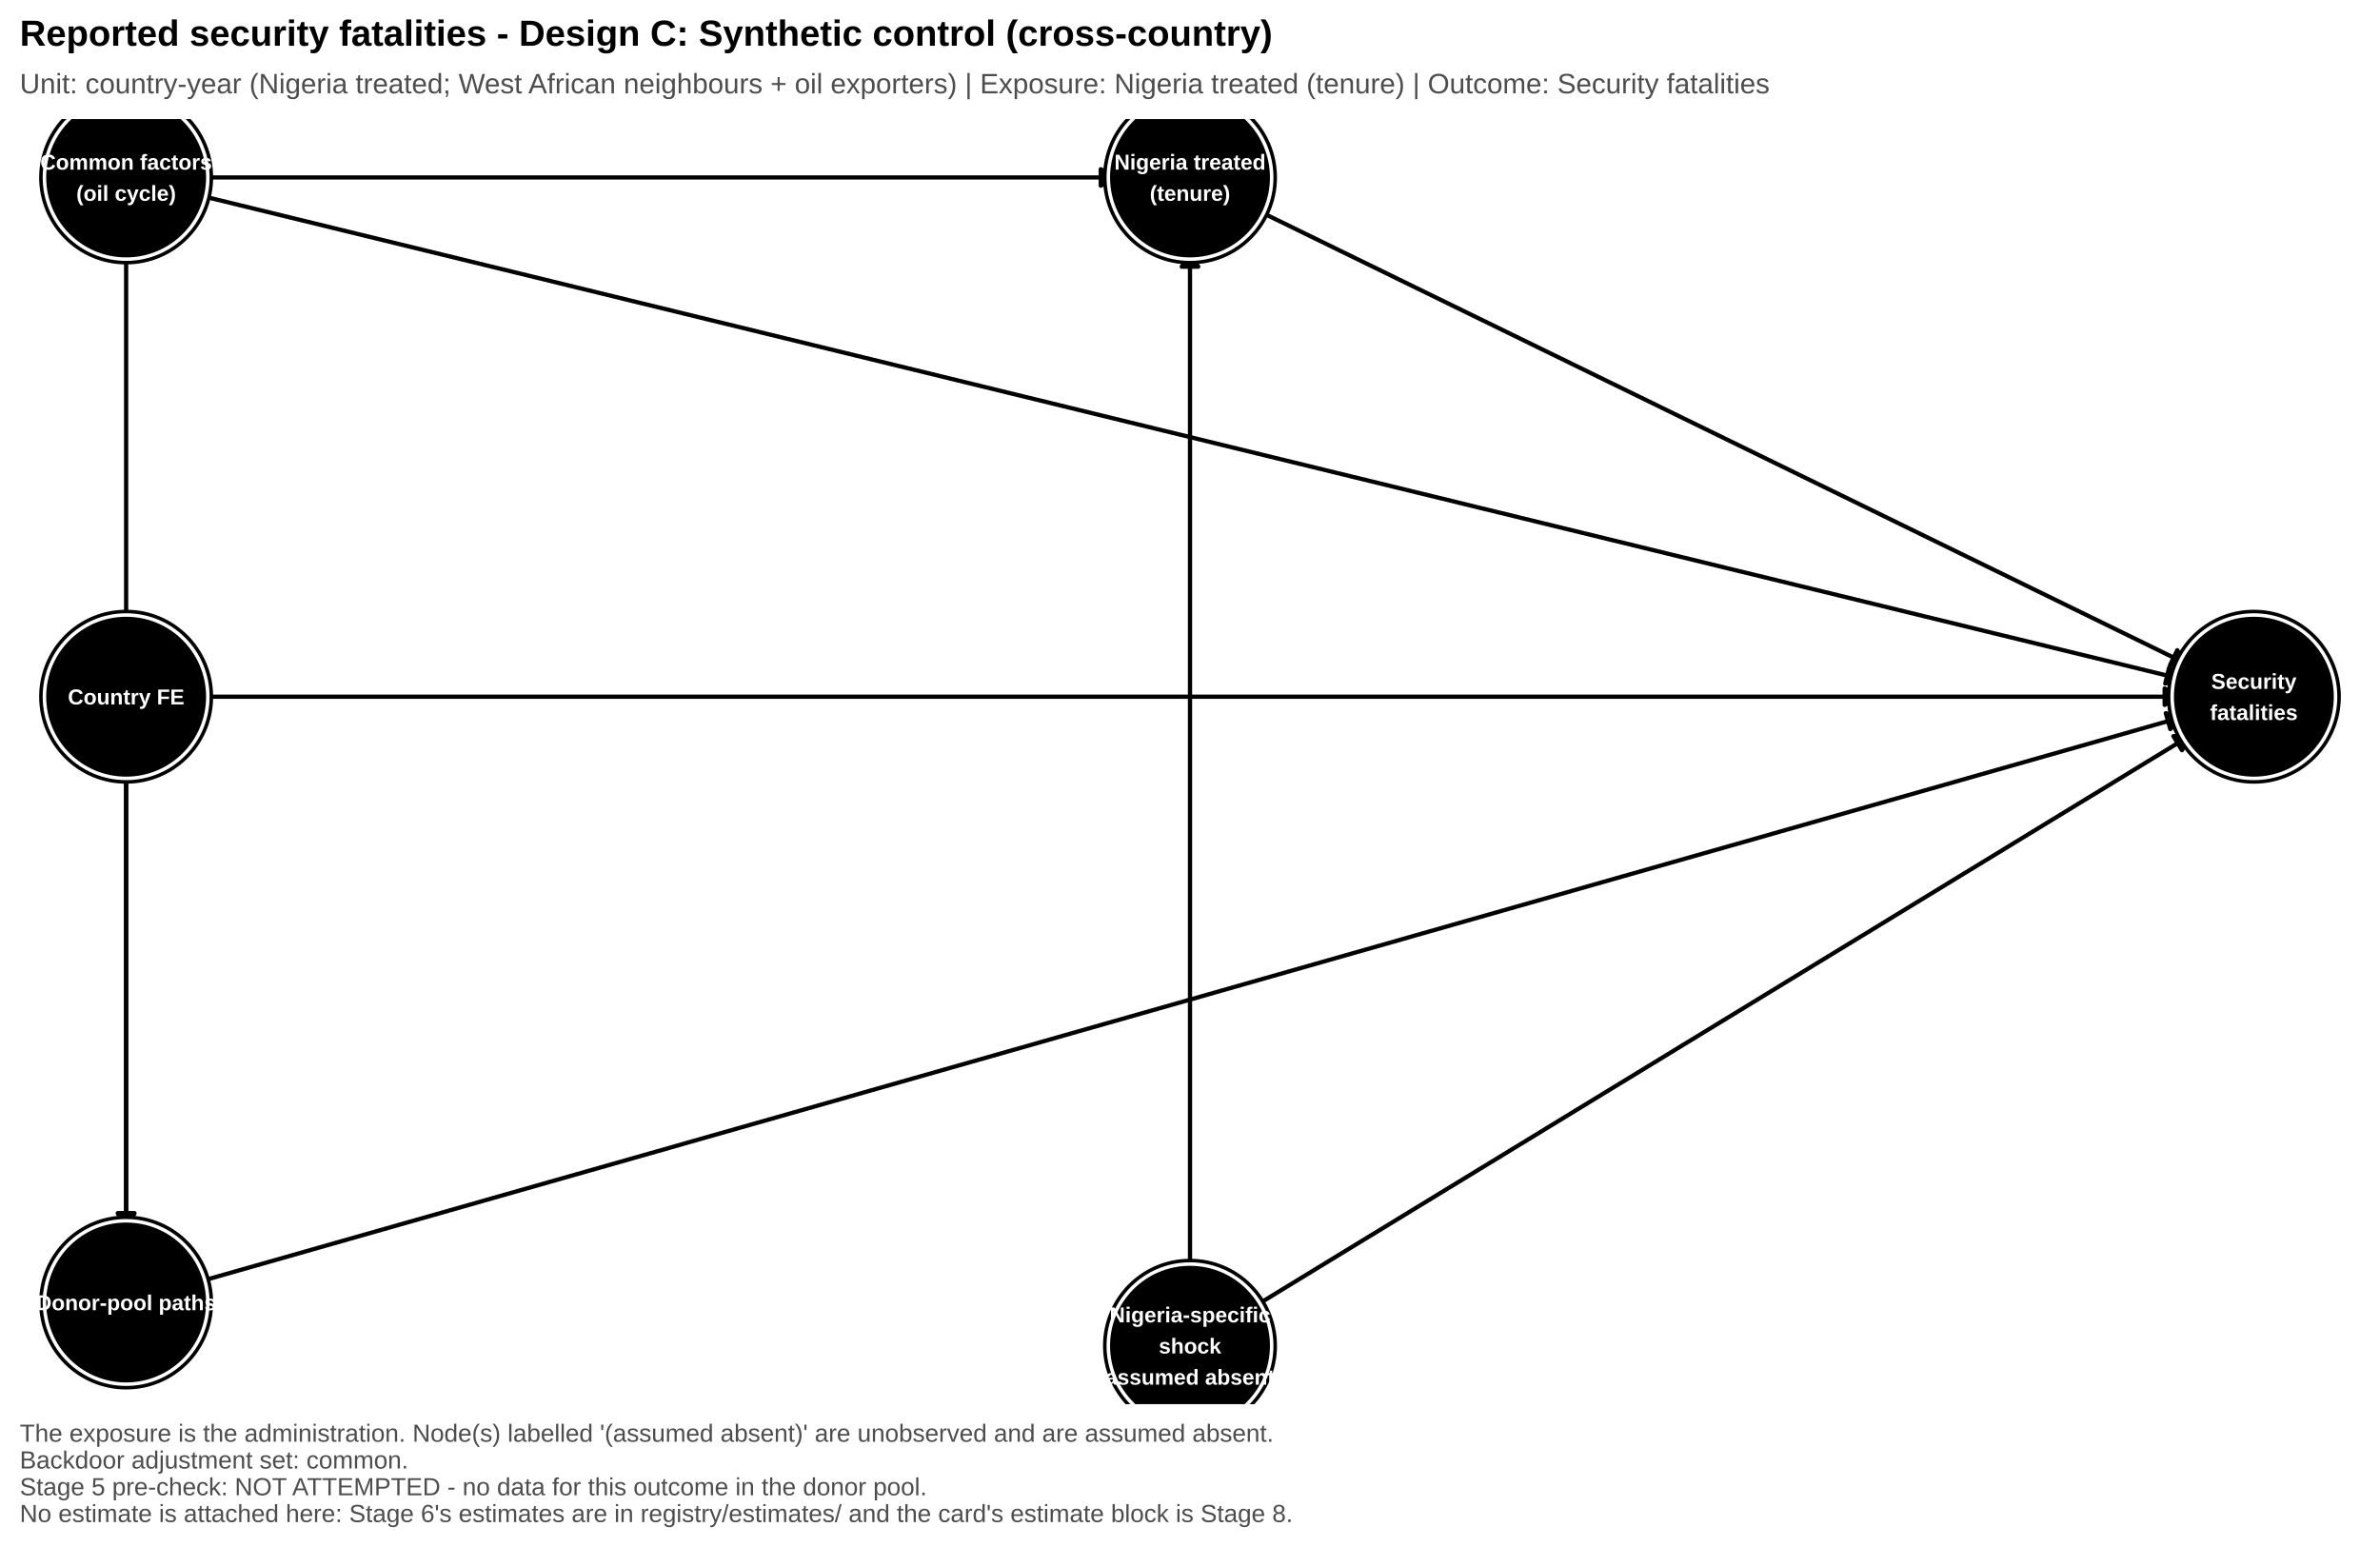
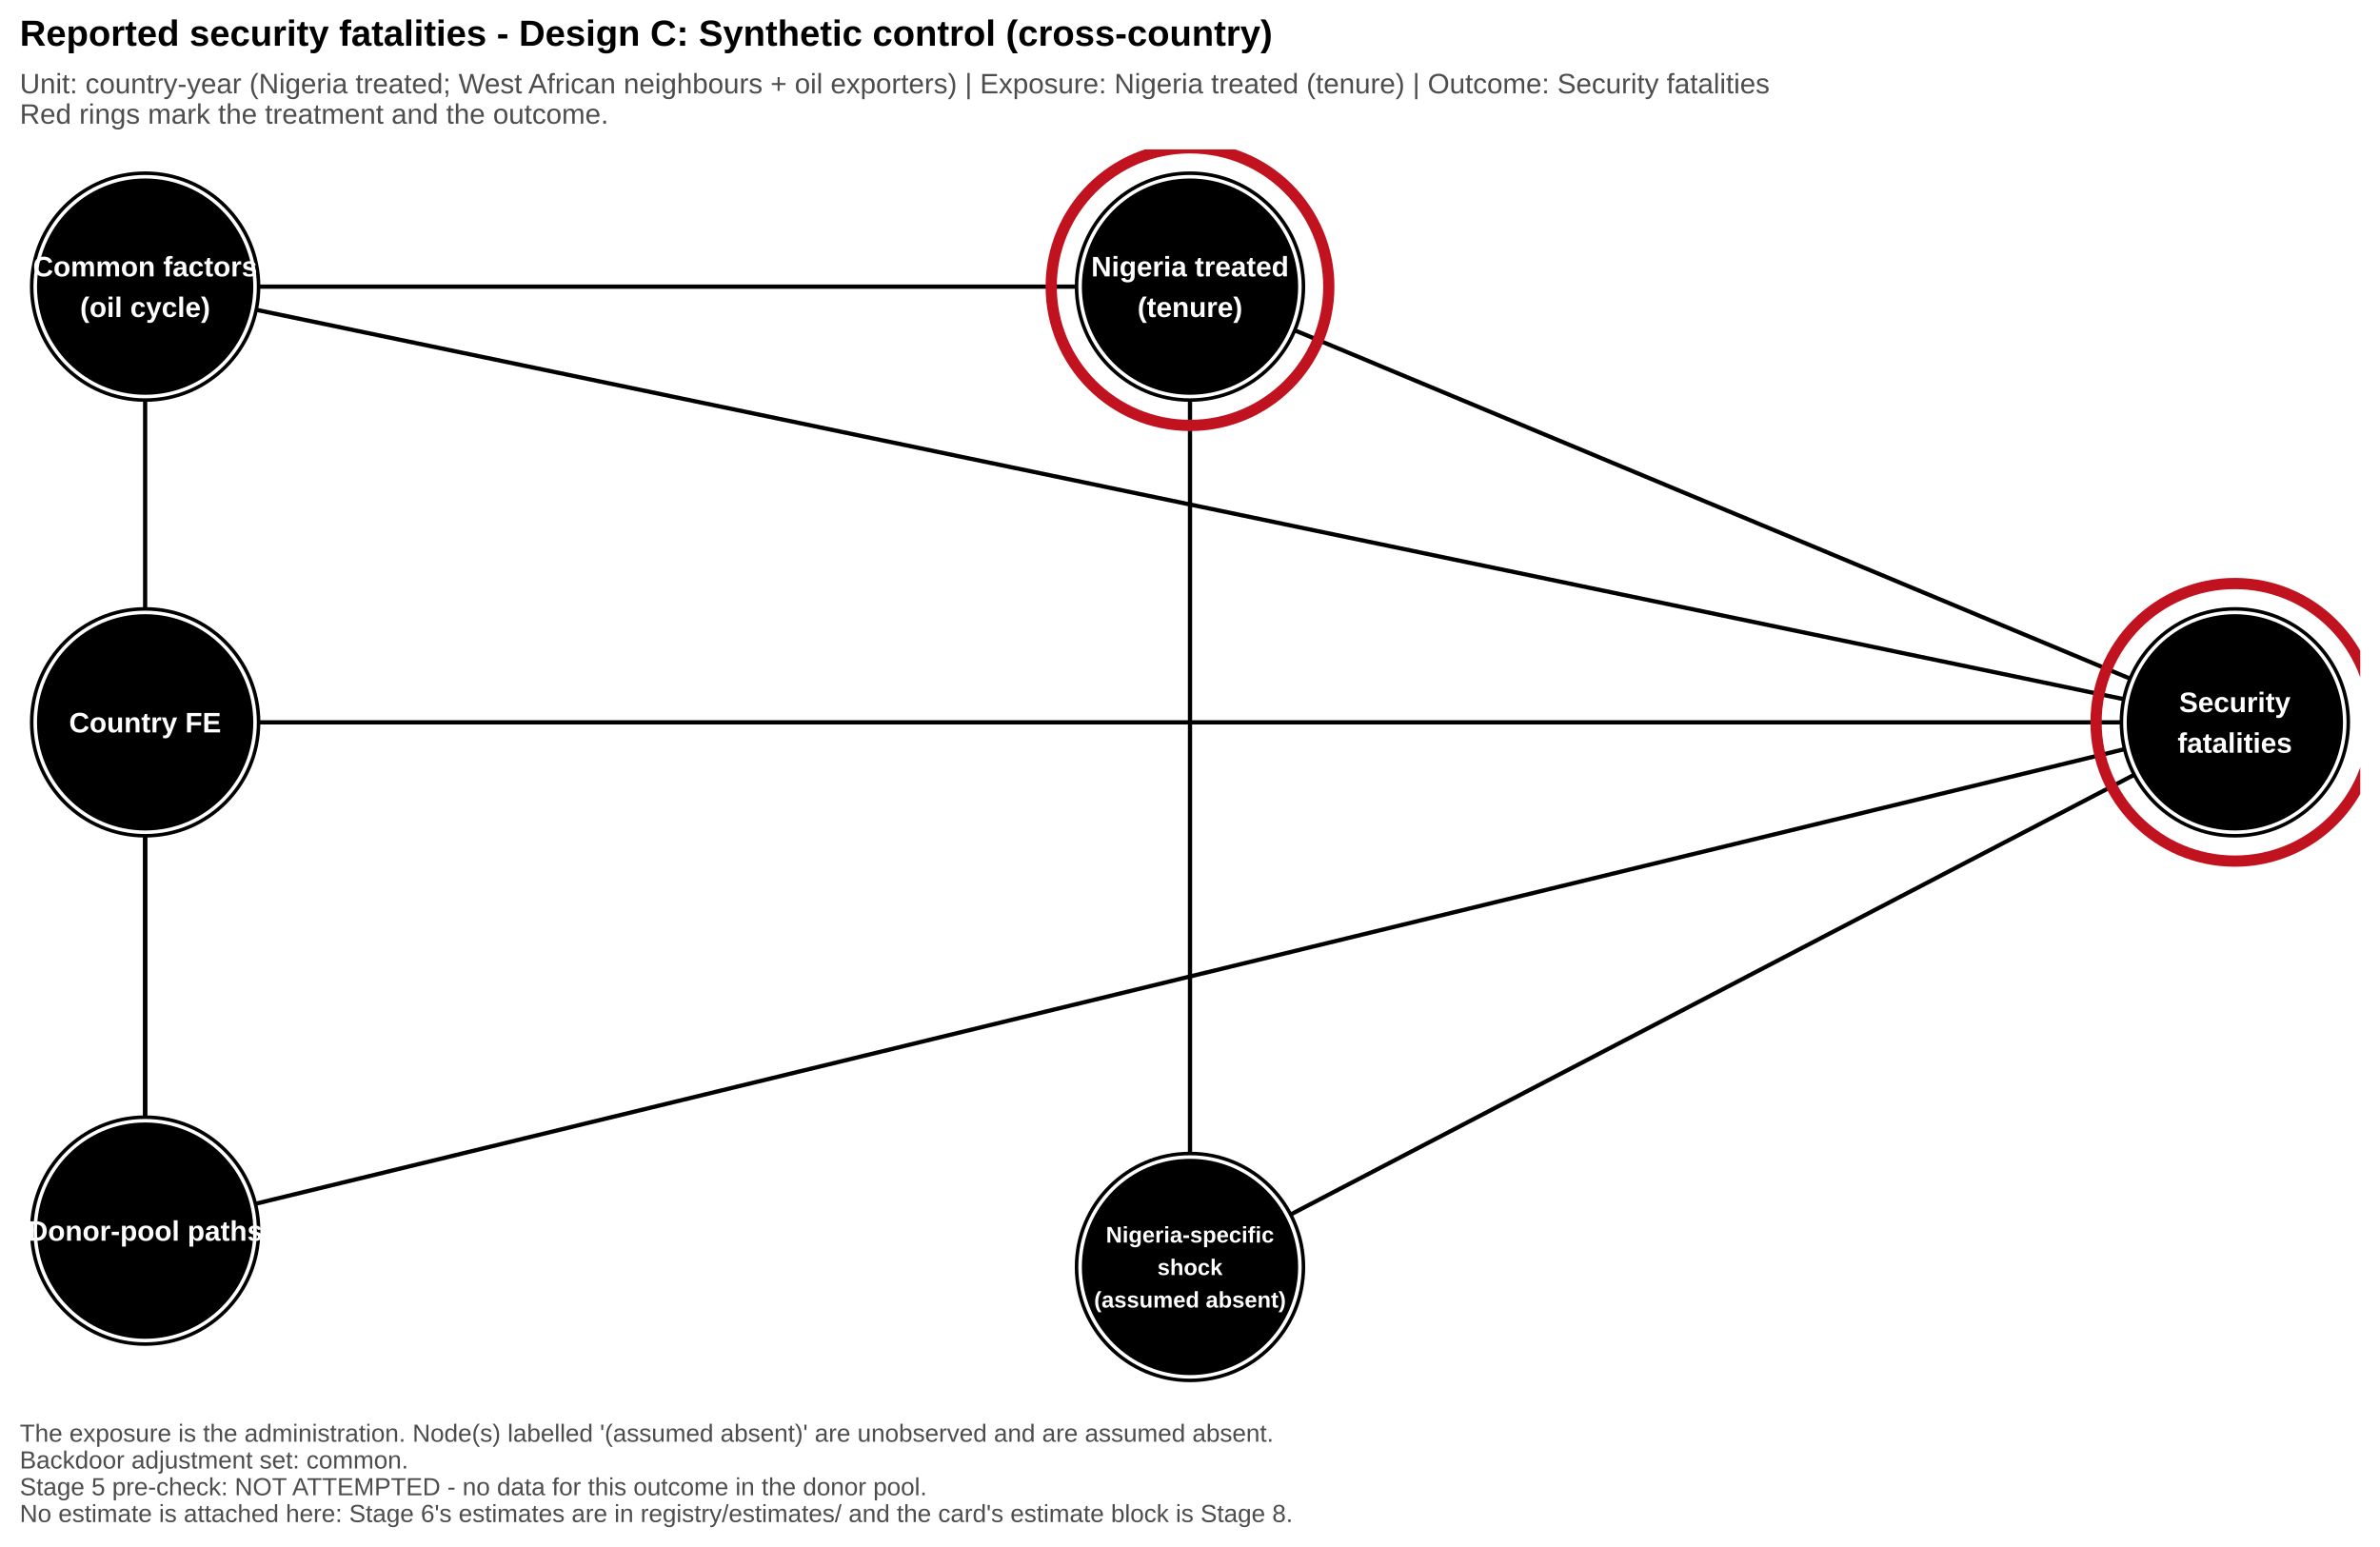
<svg xmlns="http://www.w3.org/2000/svg" width="720.00pt" height="468.00pt" viewBox="0 0 720.00 468.00">
  <g class="svglite">
    <defs>
      <style type="text/css">
    .svglite line, .svglite polyline, .svglite polygon, .svglite path, .svglite rect, .svglite circle {
      fill: none;
      stroke: #000000;
      stroke-linecap: round;
      stroke-linejoin: round;
      stroke-miterlimit: 10.00;
    }
    .svglite text {
      white-space: pre;
    }
    .svglite g.glyphgroup path {
      fill: inherit;
      stroke: none;
    }
  </style>
    </defs>
    <rect width="100%" height="100%" style="stroke: none; fill: #FFFFFF;" />
    <defs>
      <clipPath id="cpMC4wMHw3MjAuMDB8MC4wMHw0NjguMDA=">
        <rect x="0.00" y="0.00" width="720.00" height="468.00" />
      </clipPath>
    </defs>
    <g clip-path="url(#cpMC4wMHw3MjAuMDB8MC4wMHw0NjguMDA=)">
-       <rect x="0.00" y="-0" width="720.00" height="468.00" style="stroke-width: 1.16; stroke: none; fill: #FFFFFF;" />
+       <rect x="0.00" y="0" width="720.00" height="468.00" style="stroke-width: 1.16; stroke: none; fill: #FFFFFF;" />
    </g>
    <defs>
-       <clipPath id="cpNS45OHw3MTQuMDJ8MzYuMDF8NDI0Ljgw">
-         <rect x="5.98" y="36.01" width="708.04" height="388.78" />
+       <clipPath id="cpNS45OHw3MTQuMDJ8NDUuMTl8NDI0Ljgw">
+         <rect x="5.98" y="45.19" width="708.04" height="379.60" />
      </clipPath>
    </defs>
-     <g clip-path="url(#cpNS45OHw3MTQuMDJ8MzYuMDF8NDI0Ljgw)">
-       <polyline points="60.19,59.06 64.17,60.03 70.67,61.62 77.17,63.20 83.67,64.79 90.18,66.38 96.68,67.96 103.18,69.55 109.68,71.14 116.18,72.72 122.68,74.31 129.19,75.90 135.69,77.48 142.19,79.07 148.69,80.66 155.19,82.24 161.70,83.83 168.20,85.42 174.70,87.01 181.20,88.59 187.70,90.18 194.20,91.77 200.71,93.35 207.21,94.94 213.71,96.53 220.21,98.11 226.71,99.70 233.22,101.29 239.72,102.87 246.22,104.46 252.72,106.05 259.22,107.63 265.72,109.22 272.23,110.81 278.73,112.39 285.23,113.98 291.73,115.57 298.23,117.15 304.73,118.74 311.24,120.33 317.74,121.91 324.24,123.50 330.74,125.09 337.24,126.67 343.75,128.26 350.25,129.85 356.75,131.43 363.25,133.02 369.75,134.61 376.25,136.19 382.76,137.78 389.26,139.37 395.76,140.95 402.26,142.54 408.76,144.13 415.27,145.71 421.77,147.30 428.27,148.89 434.77,150.47 441.27,152.06 447.77,153.65 454.28,155.23 460.78,156.82 467.28,158.41 473.78,159.99 480.28,161.58 486.78,163.17 493.29,164.75 499.79,166.34 506.29,167.93 512.79,169.51 519.29,171.10 525.80,172.69 532.30,174.27 538.80,175.86 545.30,177.45 551.80,179.03 558.30,180.62 564.81,182.21 571.31,183.79 577.81,185.38 584.31,186.97 590.81,188.55 597.32,190.14 603.82,191.73 610.32,193.31 616.82,194.90 623.32,196.49 629.82,198.08 636.33,199.66 642.83,201.25 649.33,202.84 655.83,204.42 659.81,205.39 " style="stroke-width: 1.28; stroke-linecap: butt;" />
-       <polygon points="655.03,206.79 659.81,205.39 656.21,201.95 " style="stroke-width: 1.28; stroke-linecap: butt; fill: #000000;" />
-       <polyline points="38.16,76.36 38.16,77.75 38.16,81.19 38.16,84.62 38.16,88.06 38.16,91.50 38.16,94.94 38.16,98.38 38.16,101.81 38.16,105.25 38.16,108.69 38.16,112.13 38.16,115.57 38.16,119.00 38.16,122.44 38.16,125.88 38.16,129.32 38.16,132.76 38.16,136.19 38.16,139.63 38.16,143.07 38.16,146.51 38.16,149.94 38.16,153.38 38.16,156.82 38.16,160.26 38.16,163.70 38.16,167.13 38.16,170.57 38.16,174.01 38.16,177.45 38.16,180.89 38.16,184.32 38.16,187.76 38.16,191.20 38.16,194.64 38.16,198.08 38.16,201.51 38.16,204.95 38.16,208.39 38.16,211.83 38.16,215.26 38.16,218.70 38.16,222.14 38.16,225.58 38.16,229.02 38.16,232.45 38.16,235.89 38.16,239.33 38.16,242.77 38.16,246.21 38.16,249.64 38.16,253.08 38.16,256.52 38.16,259.96 38.16,263.39 38.16,266.83 38.16,270.27 38.16,273.71 38.16,277.15 38.16,280.58 38.16,284.02 38.16,287.46 38.16,290.90 38.16,294.34 38.16,297.77 38.16,301.21 38.16,304.65 38.16,308.09 38.16,311.53 38.16,314.96 38.16,318.40 38.16,321.84 38.16,325.28 38.16,328.71 38.16,332.15 38.16,335.59 38.16,339.03 38.16,342.47 38.16,345.90 38.16,349.34 38.16,352.78 38.16,356.22 38.16,359.66 38.16,363.09 38.16,366.53 38.16,369.97 38.16,371.36 " style="stroke-width: 1.28; stroke-linecap: butt;" />
-       <polygon points="35.67,367.04 38.16,371.36 40.65,367.04 " style="stroke-width: 1.28; stroke-linecap: butt; fill: #000000;" />
-       <polyline points="60.84,53.68 60.92,53.68 64.17,53.68 67.42,53.68 70.67,53.68 73.92,53.68 77.17,53.68 80.42,53.68 83.67,53.68 86.92,53.68 90.18,53.68 93.43,53.68 96.68,53.68 99.93,53.68 103.18,53.68 106.43,53.68 109.68,53.68 112.93,53.68 116.18,53.68 119.43,53.68 122.68,53.68 125.94,53.68 129.19,53.68 132.44,53.68 135.69,53.68 138.94,53.68 142.19,53.68 145.44,53.68 148.69,53.68 151.94,53.68 155.19,53.68 158.44,53.68 161.70,53.68 164.95,53.68 168.20,53.68 171.45,53.68 174.70,53.68 177.95,53.68 181.20,53.68 184.45,53.68 187.70,53.68 190.95,53.68 194.20,53.68 197.46,53.68 200.71,53.68 203.96,53.68 207.21,53.68 210.46,53.68 213.71,53.68 216.96,53.68 220.21,53.68 223.46,53.68 226.71,53.68 229.96,53.68 233.22,53.68 236.47,53.68 239.72,53.68 242.97,53.68 246.22,53.68 249.47,53.68 252.72,53.68 255.97,53.68 259.22,53.68 262.47,53.68 265.72,53.68 268.97,53.68 272.23,53.68 275.48,53.68 278.73,53.68 281.98,53.68 285.23,53.68 288.48,53.68 291.73,53.68 294.98,53.68 298.23,53.68 301.48,53.68 304.73,53.68 307.99,53.68 311.24,53.68 314.49,53.68 317.74,53.68 320.99,53.68 324.24,53.68 327.49,53.68 330.74,53.68 333.99,53.68 337.24,53.68 337.32,53.68 " style="stroke-width: 1.28; stroke-linecap: butt;" />
-       <polygon points="333.01,56.17 337.32,53.68 333.01,51.19 " style="stroke-width: 1.28; stroke-linecap: butt; fill: #000000;" />
-       <polyline points="60.84,210.77 64.17,210.77 70.67,210.77 77.17,210.77 83.67,210.77 90.18,210.77 96.68,210.77 103.18,210.77 109.68,210.77 116.18,210.77 122.68,210.77 129.19,210.77 135.69,210.77 142.19,210.77 148.69,210.77 155.19,210.77 161.70,210.77 168.20,210.77 174.70,210.77 181.20,210.77 187.70,210.77 194.20,210.77 200.71,210.77 207.21,210.77 213.71,210.77 220.21,210.77 226.71,210.77 233.22,210.77 239.72,210.77 246.22,210.77 252.72,210.77 259.22,210.77 265.72,210.77 272.23,210.77 278.73,210.77 285.23,210.77 291.73,210.77 298.23,210.77 304.73,210.77 311.24,210.77 317.74,210.77 324.24,210.77 330.74,210.77 337.24,210.77 343.75,210.77 350.25,210.77 356.75,210.77 363.25,210.77 369.75,210.77 376.25,210.77 382.76,210.77 389.26,210.77 395.76,210.77 402.26,210.77 408.76,210.77 415.27,210.77 421.77,210.77 428.27,210.77 434.77,210.77 441.27,210.77 447.77,210.77 454.28,210.77 460.78,210.77 467.28,210.77 473.78,210.77 480.28,210.77 486.78,210.77 493.29,210.77 499.79,210.77 506.29,210.77 512.79,210.77 519.29,210.77 525.80,210.77 532.30,210.77 538.80,210.77 545.30,210.77 551.80,210.77 558.30,210.77 564.81,210.77 571.31,210.77 577.81,210.77 584.31,210.77 590.81,210.77 597.32,210.77 603.82,210.77 610.32,210.77 616.82,210.77 623.32,210.77 629.82,210.77 636.33,210.77 642.83,210.77 649.33,210.77 655.83,210.77 659.16,210.77 " style="stroke-width: 1.28; stroke-linecap: butt;" />
-       <polygon points="654.85,213.26 659.16,210.77 654.85,208.28 " style="stroke-width: 1.28; stroke-linecap: butt; fill: #000000;" />
-       <polyline points="38.16,233.45 38.16,234.83 38.16,236.69 38.16,238.54 38.16,240.39 38.16,242.24 38.16,244.09 38.16,245.94 38.16,247.79 38.16,249.64 38.16,251.49 38.16,253.35 38.16,255.20 38.16,257.05 38.16,258.90 38.16,260.75 38.16,262.60 38.16,264.45 38.16,266.30 38.16,268.15 38.16,270.01 38.16,271.86 38.16,273.71 38.16,275.56 38.16,277.41 38.16,279.26 38.16,281.11 38.16,282.96 38.16,284.82 38.16,286.67 38.16,288.52 38.16,290.37 38.16,292.22 38.16,294.07 38.16,295.92 38.16,297.77 38.16,299.62 38.16,301.48 38.16,303.33 38.16,305.18 38.16,307.03 38.16,308.88 38.16,310.73 38.16,312.58 38.16,314.43 38.16,316.29 38.16,318.14 38.16,319.99 38.16,321.84 38.16,323.69 38.16,325.54 38.16,327.39 38.16,329.24 38.16,331.09 38.16,332.95 38.16,334.80 38.16,336.65 38.16,338.50 38.16,340.35 38.16,342.20 38.16,344.05 38.16,345.90 38.16,347.76 38.16,349.61 38.16,351.46 38.16,353.31 38.16,355.16 38.16,357.01 38.16,358.86 38.16,360.71 38.16,362.56 38.16,364.42 38.16,366.27 38.16,368.12 38.16,369.97 38.16,371.36 " style="stroke-width: 1.28; stroke-linecap: butt;" />
-       <polygon points="35.67,367.04 38.16,371.36 40.65,367.04 " style="stroke-width: 1.28; stroke-linecap: butt; fill: #000000;" />
-       <polyline points="59.97,387.82 64.17,386.63 70.67,384.78 77.17,382.93 83.67,381.08 90.18,379.23 96.68,377.37 103.18,375.52 109.68,373.67 116.18,371.82 122.68,369.97 129.19,368.12 135.69,366.27 142.19,364.42 148.69,362.56 155.19,360.71 161.70,358.86 168.20,357.01 174.70,355.16 181.20,353.31 187.70,351.46 194.20,349.61 200.71,347.76 207.21,345.90 213.71,344.05 220.21,342.20 226.71,340.35 233.22,338.50 239.72,336.65 246.22,334.80 252.72,332.95 259.22,331.09 265.72,329.24 272.23,327.39 278.73,325.54 285.23,323.69 291.73,321.84 298.23,319.99 304.73,318.14 311.24,316.29 317.74,314.43 324.24,312.58 330.74,310.73 337.24,308.88 343.75,307.03 350.25,305.18 356.75,303.33 363.25,301.48 369.75,299.62 376.25,297.77 382.76,295.92 389.26,294.07 395.76,292.22 402.26,290.37 408.76,288.52 415.27,286.67 421.77,284.82 428.27,282.96 434.77,281.11 441.27,279.26 447.77,277.41 454.28,275.56 460.78,273.71 467.28,271.86 473.78,270.01 480.28,268.15 486.78,266.30 493.29,264.45 499.79,262.60 506.29,260.75 512.79,258.90 519.29,257.05 525.80,255.20 532.30,253.35 538.80,251.49 545.30,249.64 551.80,247.79 558.30,245.94 564.81,244.09 571.31,242.24 577.81,240.39 584.31,238.54 590.81,236.69 597.32,234.83 603.82,232.98 610.32,231.13 616.82,229.28 623.32,227.43 629.82,225.58 636.33,223.73 642.83,221.88 649.33,220.02 655.83,218.17 660.03,216.98 " style="stroke-width: 1.28; stroke-linecap: butt;" />
-       <polygon points="656.56,220.56 660.03,216.98 655.20,215.76 " style="stroke-width: 1.28; stroke-linecap: butt; fill: #000000;" />
-       <polyline points="380.38,63.63 382.76,64.79 386.01,66.38 389.26,67.96 392.51,69.55 395.76,71.14 399.01,72.72 402.26,74.31 405.51,75.90 408.76,77.48 412.01,79.07 415.27,80.66 418.52,82.24 421.77,83.83 425.02,85.42 428.27,87.01 431.52,88.59 434.77,90.18 438.02,91.77 441.27,93.35 444.52,94.94 447.77,96.53 451.03,98.11 454.28,99.70 457.53,101.29 460.78,102.87 464.03,104.46 467.28,106.05 470.53,107.63 473.78,109.22 477.03,110.81 480.28,112.39 483.53,113.98 486.78,115.57 490.04,117.15 493.29,118.74 496.54,120.33 499.79,121.91 503.04,123.50 506.29,125.09 509.54,126.67 512.79,128.26 516.04,129.85 519.29,131.43 522.54,133.02 525.80,134.61 529.05,136.19 532.30,137.78 535.55,139.37 538.80,140.95 542.05,142.54 545.30,144.13 548.55,145.71 551.80,147.30 555.05,148.89 558.30,150.47 561.56,152.06 564.81,153.65 568.06,155.23 571.31,156.82 574.56,158.41 577.81,159.99 581.06,161.58 584.31,163.17 587.56,164.75 590.81,166.34 594.06,167.93 597.32,169.51 600.57,171.10 603.82,172.69 607.07,174.27 610.32,175.86 613.57,177.45 616.82,179.03 620.07,180.62 623.32,182.21 626.57,183.79 629.82,185.38 633.08,186.97 636.33,188.55 639.58,190.14 642.83,191.73 646.08,193.31 649.33,194.90 652.58,196.49 655.83,198.08 659.08,199.66 661.46,200.82 " style="stroke-width: 1.28; stroke-linecap: butt;" />
-       <polygon points="656.49,201.17 661.46,200.82 658.67,196.69 " style="stroke-width: 1.28; stroke-linecap: butt; fill: #000000;" />
-       <polyline points="379.36,395.31 379.51,395.22 382.76,393.24 386.01,391.26 389.26,389.27 392.51,387.29 395.76,385.31 399.01,383.32 402.26,381.34 405.51,379.36 408.76,377.37 412.01,375.39 415.27,373.41 418.52,371.42 421.77,369.44 425.02,367.46 428.27,365.47 431.52,363.49 434.77,361.51 438.02,359.52 441.27,357.54 444.52,355.56 447.77,353.57 451.03,351.59 454.28,349.61 457.53,347.62 460.78,345.64 464.03,343.66 467.28,341.67 470.53,339.69 473.78,337.71 477.03,335.72 480.28,333.74 483.53,331.76 486.78,329.77 490.04,327.79 493.29,325.81 496.54,323.82 499.79,321.84 503.04,319.86 506.29,317.87 509.54,315.89 512.79,313.91 516.04,311.92 519.29,309.94 522.54,307.96 525.80,305.97 529.05,303.99 532.30,302.00 535.55,300.02 538.80,298.04 542.05,296.05 545.30,294.07 548.55,292.09 551.80,290.10 555.05,288.12 558.30,286.14 561.56,284.15 564.81,282.17 568.06,280.19 571.31,278.20 574.56,276.22 577.81,274.24 581.06,272.25 584.31,270.27 587.56,268.29 590.81,266.30 594.06,264.32 597.32,262.34 600.57,260.35 603.82,258.37 607.07,256.39 610.32,254.40 613.57,252.42 616.82,250.44 620.07,248.45 623.32,246.47 626.57,244.49 629.82,242.50 633.08,240.52 636.33,238.54 639.58,236.55 642.83,234.57 646.08,232.59 649.33,230.60 652.58,228.62 655.83,226.64 659.08,224.65 662.33,222.67 662.48,222.58 " style="stroke-width: 1.28; stroke-linecap: butt;" />
-       <polygon points="660.09,226.95 662.48,222.58 657.50,222.70 " style="stroke-width: 1.28; stroke-linecap: butt; fill: #000000;" />
-       <polyline points="360.00,384.45 360.00,382.13 360.00,378.56 360.00,374.99 360.00,371.42 360.00,367.85 360.00,364.28 360.00,360.71 360.00,357.14 360.00,353.57 360.00,350.00 360.00,346.43 360.00,342.86 360.00,339.29 360.00,335.72 360.00,332.15 360.00,328.58 360.00,325.01 360.00,321.44 360.00,317.87 360.00,314.30 360.00,310.73 360.00,307.16 360.00,303.59 360.00,300.02 360.00,296.45 360.00,292.88 360.00,289.31 360.00,285.74 360.00,282.17 360.00,278.60 360.00,275.03 360.00,271.46 360.00,267.89 360.00,264.32 360.00,260.75 360.00,257.18 360.00,253.61 360.00,250.04 360.00,246.47 360.00,242.90 360.00,239.33 360.00,235.76 360.00,232.19 360.00,228.62 360.00,225.05 360.00,221.48 360.00,217.91 360.00,214.34 360.00,210.77 360.00,207.20 360.00,203.63 360.00,200.06 360.00,196.49 360.00,192.92 360.00,189.35 360.00,185.78 360.00,182.21 360.00,178.64 360.00,175.07 360.00,171.50 360.00,167.93 360.00,164.36 360.00,160.79 360.00,157.22 360.00,153.65 360.00,150.08 360.00,146.51 360.00,142.94 360.00,139.37 360.00,135.80 360.00,132.23 360.00,128.66 360.00,125.09 360.00,121.52 360.00,117.95 360.00,114.38 360.00,110.81 360.00,107.24 360.00,103.67 360.00,100.10 360.00,96.53 360.00,92.96 360.00,89.39 360.00,85.81 360.00,82.24 360.00,78.67 360.00,76.36 " style="stroke-width: 1.28; stroke-linecap: butt;" />
-       <polygon points="362.49,80.68 360.00,76.36 357.51,80.68 " style="stroke-width: 1.28; stroke-linecap: butt; fill: #000000;" />
-       <circle cx="681.84" cy="210.77" r="25.96" style="stroke-width: 0.71; fill: #000000;" />
-       <circle cx="38.16" cy="53.68" r="25.96" style="stroke-width: 0.71; fill: #000000;" />
-       <circle cx="38.16" cy="210.77" r="25.96" style="stroke-width: 0.71; fill: #000000;" />
-       <circle cx="38.16" cy="394.03" r="25.96" style="stroke-width: 0.71; fill: #000000;" />
-       <circle cx="360.00" cy="53.68" r="25.96" style="stroke-width: 0.71; fill: #000000;" />
-       <circle cx="360.00" cy="407.12" r="25.96" style="stroke-width: 0.71; fill: #000000;" />
-       <circle cx="681.84" cy="210.77" r="24.89" style="stroke-width: 0.71; stroke: #FFFFFF; fill: #FFFFFF;" />
-       <circle cx="38.16" cy="53.68" r="24.89" style="stroke-width: 0.71; stroke: #FFFFFF; fill: #FFFFFF;" />
-       <circle cx="38.16" cy="210.77" r="24.89" style="stroke-width: 0.71; stroke: #FFFFFF; fill: #FFFFFF;" />
-       <circle cx="38.16" cy="394.03" r="24.89" style="stroke-width: 0.71; stroke: #FFFFFF; fill: #FFFFFF;" />
-       <circle cx="360.00" cy="53.68" r="24.89" style="stroke-width: 0.71; stroke: #FFFFFF; fill: #FFFFFF;" />
-       <circle cx="360.00" cy="407.12" r="24.89" style="stroke-width: 0.71; stroke: #FFFFFF; fill: #FFFFFF;" />
-       <circle cx="681.84" cy="210.77" r="23.83" style="stroke-width: 0.71; fill: #000000;" />
-       <circle cx="38.16" cy="53.68" r="23.83" style="stroke-width: 0.71; fill: #000000;" />
-       <circle cx="38.16" cy="210.77" r="23.83" style="stroke-width: 0.71; fill: #000000;" />
-       <circle cx="38.16" cy="394.03" r="23.83" style="stroke-width: 0.71; fill: #000000;" />
-       <circle cx="360.00" cy="53.68" r="23.83" style="stroke-width: 0.71; fill: #000000;" />
-       <circle cx="360.00" cy="407.12" r="23.83" style="stroke-width: 0.71; fill: #000000;" />
-       <text x="681.84" y="208.40" text-anchor="middle" style="font-size: 6.54px; font-weight: bold;fill: #FFFFFF; font-family: &quot;Arial&quot;;" textLength="25.75px" lengthAdjust="spacingAndGlyphs">Security</text>
-       <text x="681.84" y="217.82" text-anchor="middle" style="font-size: 6.54px; font-weight: bold;fill: #FFFFFF; font-family: &quot;Arial&quot;;" textLength="26.45px" lengthAdjust="spacingAndGlyphs">fatalities</text>
-       <text x="38.16" y="51.31" text-anchor="middle" style="font-size: 6.54px; font-weight: bold;fill: #FFFFFF; font-family: &quot;Arial&quot;;" textLength="51.86px" lengthAdjust="spacingAndGlyphs">Common factors</text>
-       <text x="38.16" y="60.74" text-anchor="middle" style="font-size: 6.54px; font-weight: bold;fill: #FFFFFF; font-family: &quot;Arial&quot;;" textLength="30.08px" lengthAdjust="spacingAndGlyphs">(oil cycle)</text>
-       <text x="38.16" y="213.11" text-anchor="middle" style="font-size: 6.54px; font-weight: bold;fill: #FFFFFF; font-family: &quot;Arial&quot;;" textLength="35.17px" lengthAdjust="spacingAndGlyphs">Country FE</text>
-       <text x="38.16" y="396.37" text-anchor="middle" style="font-size: 6.54px; font-weight: bold;fill: #FFFFFF; font-family: &quot;Arial&quot;;" textLength="54.36px" lengthAdjust="spacingAndGlyphs">Donor-pool paths</text>
-       <text x="360.00" y="51.31" text-anchor="middle" style="font-size: 6.54px; font-weight: bold;fill: #FFFFFF; font-family: &quot;Arial&quot;;" textLength="45.69px" lengthAdjust="spacingAndGlyphs">Nigeria treated</text>
-       <text x="360.00" y="60.74" text-anchor="middle" style="font-size: 6.54px; font-weight: bold;fill: #FFFFFF; font-family: &quot;Arial&quot;;" textLength="24.28px" lengthAdjust="spacingAndGlyphs">(tenure)</text>
-       <text x="360.00" y="400.04" text-anchor="middle" style="font-size: 6.54px; font-weight: bold;fill: #FFFFFF; font-family: &quot;Arial&quot;;" textLength="48.58px" lengthAdjust="spacingAndGlyphs">Nigeria-specific</text>
-       <text x="360.00" y="409.46" text-anchor="middle" style="font-size: 6.54px; font-weight: bold;fill: #FFFFFF; font-family: &quot;Arial&quot;;" textLength="18.84px" lengthAdjust="spacingAndGlyphs">shock</text>
-       <text x="360.00" y="418.89" text-anchor="middle" style="font-size: 6.54px; font-weight: bold;fill: #FFFFFF; font-family: &quot;Arial&quot;;" textLength="55.45px" lengthAdjust="spacingAndGlyphs">(assumed absent)</text>
+     <g clip-path="url(#cpNS45OHw3MTQuMDJ8NDUuMTl8NDI0Ljgw)">
+       <polyline points="66.11,91.34 69.45,92.04 75.84,93.37 82.22,94.70 88.61,96.03 94.99,97.36 101.38,98.69 107.77,100.03 114.15,101.36 120.54,102.69 126.92,104.02 133.31,105.35 139.69,106.68 146.08,108.01 152.47,109.34 158.85,110.68 165.24,112.01 171.62,113.34 178.01,114.67 184.39,116.00 190.78,117.33 197.17,118.66 203.55,120.00 209.94,121.33 216.32,122.66 222.71,123.99 229.09,125.32 235.48,126.65 241.86,127.98 248.25,129.32 254.64,130.65 261.02,131.98 267.41,133.31 273.79,134.64 280.18,135.97 286.56,137.30 292.95,138.64 299.34,139.97 305.72,141.30 312.11,142.63 318.49,143.96 324.88,145.29 331.26,146.62 337.65,147.96 344.04,149.29 350.42,150.62 356.81,151.95 363.19,153.28 369.58,154.61 375.96,155.94 382.35,157.27 388.74,158.61 395.12,159.94 401.51,161.27 407.89,162.60 414.28,163.93 420.66,165.26 427.05,166.59 433.44,167.93 439.82,169.26 446.21,170.59 452.59,171.92 458.98,173.25 465.36,174.58 471.75,175.91 478.14,177.25 484.52,178.58 490.91,179.91 497.29,181.24 503.68,182.57 510.06,183.90 516.45,185.23 522.83,186.57 529.22,187.90 535.61,189.23 541.99,190.56 548.38,191.89 554.76,193.22 561.15,194.55 567.53,195.88 573.92,197.22 580.31,198.55 586.69,199.88 593.08,201.21 599.46,202.54 605.85,203.87 612.23,205.20 618.62,206.54 625.01,207.87 631.39,209.20 637.78,210.53 644.16,211.86 650.55,213.19 653.89,213.89 " style="stroke-width: 1.28; stroke-linecap: butt;" />
+       <polygon points="649.16,215.45 653.89,213.89 650.18,210.57 " style="stroke-width: 1.28; stroke-linecap: butt; fill: #000000;" />
+       <polyline points="43.91,109.39 43.91,109.79 43.91,112.67 43.91,115.56 43.91,118.44 43.91,121.33 43.91,124.21 43.91,127.10 43.91,129.98 43.91,132.87 43.91,135.75 43.91,138.64 43.91,141.52 43.91,144.40 43.91,147.29 43.91,150.17 43.91,153.06 43.91,155.94 43.91,158.83 43.91,161.71 43.91,164.60 43.91,167.48 43.91,170.37 43.91,173.25 43.91,176.14 43.91,179.02 43.91,181.91 43.91,184.79 43.91,187.67 43.91,190.56 43.91,193.44 43.91,196.33 43.91,199.21 43.91,202.10 43.91,204.98 43.91,207.87 43.91,210.75 43.91,213.64 43.91,216.52 43.91,219.41 43.91,222.29 43.91,225.18 43.91,228.06 43.91,230.94 43.91,233.83 43.91,236.71 43.91,239.60 43.91,242.48 43.91,245.37 43.91,248.25 43.91,251.14 43.91,254.02 43.91,256.91 43.91,259.79 43.91,262.68 43.91,265.56 43.91,268.45 43.91,271.33 43.91,274.21 43.91,277.10 43.91,279.98 43.91,282.87 43.91,285.75 43.91,288.64 43.91,291.52 43.91,294.41 43.91,297.29 43.91,300.18 43.91,303.06 43.91,305.95 43.91,308.83 43.91,311.72 43.91,314.60 43.91,317.48 43.91,320.37 43.91,323.25 43.91,326.14 43.91,329.02 43.91,331.91 43.91,334.79 43.91,337.68 43.91,340.56 43.91,343.45 43.91,346.33 43.91,349.22 43.91,349.62 " style="stroke-width: 1.28; stroke-linecap: butt;" />
+       <polygon points="41.42,345.30 43.91,349.62 46.40,345.30 " style="stroke-width: 1.28; stroke-linecap: butt; fill: #000000;" />
+       <polyline points="66.59,86.71 69.45,86.71 72.64,86.71 75.84,86.71 79.03,86.71 82.22,86.71 85.42,86.71 88.61,86.71 91.80,86.71 94.99,86.71 98.19,86.71 101.38,86.71 104.57,86.71 107.77,86.71 110.96,86.71 114.15,86.71 117.34,86.71 120.54,86.71 123.73,86.71 126.92,86.71 130.12,86.71 133.31,86.71 136.50,86.71 139.69,86.71 142.89,86.71 146.08,86.71 149.27,86.71 152.47,86.71 155.66,86.71 158.85,86.71 162.04,86.71 165.24,86.71 168.43,86.71 171.62,86.71 174.82,86.71 178.01,86.71 181.20,86.71 184.39,86.71 187.59,86.71 190.78,86.71 193.97,86.71 197.17,86.71 200.36,86.71 203.55,86.71 206.74,86.71 209.94,86.71 213.13,86.71 216.32,86.71 219.51,86.71 222.71,86.71 225.90,86.71 229.09,86.71 232.29,86.71 235.48,86.71 238.67,86.71 241.86,86.71 245.06,86.71 248.25,86.71 251.44,86.71 254.64,86.71 257.83,86.71 261.02,86.71 264.21,86.71 267.41,86.71 270.60,86.71 273.79,86.71 276.99,86.71 280.18,86.71 283.37,86.71 286.56,86.71 289.76,86.71 292.95,86.71 296.14,86.71 299.34,86.71 302.53,86.71 305.72,86.71 308.91,86.71 312.11,86.71 315.30,86.71 318.49,86.71 321.69,86.71 324.88,86.71 328.07,86.71 331.26,86.71 334.46,86.71 337.32,86.71 " style="stroke-width: 1.28; stroke-linecap: butt;" />
+       <polygon points="333.01,89.20 337.32,86.71 333.01,84.22 " style="stroke-width: 1.28; stroke-linecap: butt; fill: #000000;" />
+       <polyline points="66.59,218.52 69.45,218.52 75.84,218.52 82.22,218.52 88.61,218.52 94.99,218.52 101.38,218.52 107.77,218.52 114.15,218.52 120.54,218.52 126.92,218.52 133.31,218.52 139.69,218.52 146.08,218.52 152.47,218.52 158.85,218.52 165.24,218.52 171.62,218.52 178.01,218.52 184.39,218.52 190.78,218.52 197.17,218.52 203.55,218.52 209.94,218.52 216.32,218.52 222.71,218.52 229.09,218.52 235.48,218.52 241.86,218.52 248.25,218.52 254.64,218.52 261.02,218.52 267.41,218.52 273.79,218.52 280.18,218.52 286.56,218.52 292.95,218.52 299.34,218.52 305.72,218.52 312.11,218.52 318.49,218.52 324.88,218.52 331.26,218.52 337.65,218.52 344.04,218.52 350.42,218.52 356.81,218.52 363.19,218.52 369.58,218.52 375.96,218.52 382.35,218.52 388.74,218.52 395.12,218.52 401.51,218.52 407.89,218.52 414.28,218.52 420.66,218.52 427.05,218.52 433.44,218.52 439.82,218.52 446.21,218.52 452.59,218.52 458.98,218.52 465.36,218.52 471.75,218.52 478.14,218.52 484.52,218.52 490.91,218.52 497.29,218.52 503.68,218.52 510.06,218.52 516.45,218.52 522.83,218.52 529.22,218.52 535.61,218.52 541.99,218.52 548.38,218.52 554.76,218.52 561.15,218.52 567.53,218.52 573.92,218.52 580.31,218.52 586.69,218.52 593.08,218.52 599.46,218.52 605.85,218.52 612.23,218.52 618.62,218.52 625.01,218.52 631.39,218.52 637.78,218.52 644.16,218.52 650.55,218.52 653.41,218.52 " style="stroke-width: 1.28; stroke-linecap: butt;" />
+       <polygon points="649.10,221.01 653.41,218.52 649.10,216.03 " style="stroke-width: 1.28; stroke-linecap: butt; fill: #000000;" />
+       <polyline points="43.91,241.20 43.91,241.82 43.91,243.37 43.91,244.92 43.91,246.48 43.91,248.03 43.91,249.58 43.91,251.14 43.91,252.69 43.91,254.24 43.91,255.80 43.91,257.35 43.91,258.90 43.91,260.46 43.91,262.01 43.91,263.56 43.91,265.12 43.91,266.67 43.91,268.22 43.91,269.78 43.91,271.33 43.91,272.88 43.91,274.44 43.91,275.99 43.91,277.54 43.91,279.10 43.91,280.65 43.91,282.20 43.91,283.76 43.91,285.31 43.91,286.86 43.91,288.42 43.91,289.97 43.91,291.52 43.91,293.08 43.91,294.63 43.91,296.18 43.91,297.74 43.91,299.29 43.91,300.84 43.91,302.40 43.91,303.95 43.91,305.50 43.91,307.06 43.91,308.61 43.91,310.16 43.91,311.72 43.91,313.27 43.91,314.82 43.91,316.38 43.91,317.93 43.91,319.48 43.91,321.04 43.91,322.59 43.91,324.14 43.91,325.70 43.91,327.25 43.91,328.80 43.91,330.35 43.91,331.91 43.91,333.46 43.91,335.01 43.91,336.57 43.91,338.12 43.91,339.67 43.91,341.23 43.91,342.78 43.91,344.33 43.91,345.89 43.91,347.44 43.91,348.99 43.91,349.62 " style="stroke-width: 1.28; stroke-linecap: butt;" />
+       <polygon points="41.42,345.30 43.91,349.62 46.40,345.30 " style="stroke-width: 1.28; stroke-linecap: butt; fill: #000000;" />
+       <polyline points="65.94,366.93 69.45,366.08 75.84,364.53 82.22,362.97 88.61,361.42 94.99,359.87 101.38,358.31 107.77,356.76 114.15,355.21 120.54,353.65 126.92,352.10 133.31,350.55 139.69,348.99 146.08,347.44 152.47,345.89 158.85,344.33 165.24,342.78 171.62,341.23 178.01,339.67 184.39,338.12 190.78,336.57 197.17,335.01 203.55,333.46 209.94,331.91 216.32,330.35 222.71,328.80 229.09,327.25 235.48,325.70 241.86,324.14 248.25,322.59 254.64,321.04 261.02,319.48 267.41,317.93 273.79,316.38 280.18,314.82 286.56,313.27 292.95,311.72 299.34,310.16 305.72,308.61 312.11,307.06 318.49,305.50 324.88,303.95 331.26,302.40 337.65,300.84 344.04,299.29 350.42,297.74 356.81,296.18 363.19,294.63 369.58,293.08 375.96,291.52 382.35,289.97 388.74,288.42 395.12,286.86 401.51,285.31 407.89,283.76 414.28,282.20 420.66,280.65 427.05,279.10 433.44,277.54 439.82,275.99 446.21,274.44 452.59,272.88 458.98,271.33 465.36,269.78 471.75,268.22 478.14,266.67 484.52,265.12 490.91,263.56 497.29,262.01 503.68,260.46 510.06,258.90 516.45,257.35 522.83,255.80 529.22,254.24 535.61,252.69 541.99,251.14 548.38,249.58 554.76,248.03 561.15,246.48 567.53,244.92 573.92,243.37 580.31,241.82 586.69,240.26 593.08,238.71 599.46,237.16 605.85,235.60 612.23,234.05 618.62,232.50 625.01,230.94 631.39,229.39 637.78,227.84 644.16,226.28 650.55,224.73 654.06,223.88 " style="stroke-width: 1.28; stroke-linecap: butt;" />
+       <polygon points="650.45,227.32 654.06,223.88 649.28,222.48 " style="stroke-width: 1.28; stroke-linecap: butt; fill: #000000;" />
+       <polyline points="380.93,95.44 382.35,96.03 385.54,97.36 388.74,98.69 391.93,100.03 395.12,101.36 398.31,102.69 401.51,104.02 404.70,105.35 407.89,106.68 411.09,108.01 414.28,109.34 417.47,110.68 420.66,112.01 423.86,113.34 427.05,114.67 430.24,116.00 433.44,117.33 436.63,118.66 439.82,120.00 443.01,121.33 446.21,122.66 449.40,123.99 452.59,125.32 455.79,126.65 458.98,127.98 462.17,129.32 465.36,130.65 468.56,131.98 471.75,133.31 474.94,134.64 478.14,135.97 481.33,137.30 484.52,138.64 487.71,139.97 490.91,141.30 494.10,142.63 497.29,143.96 500.49,145.29 503.68,146.62 506.87,147.96 510.06,149.29 513.26,150.62 516.45,151.95 519.64,153.28 522.83,154.61 526.03,155.94 529.22,157.27 532.41,158.61 535.61,159.94 538.80,161.27 541.99,162.60 545.18,163.93 548.38,165.26 551.57,166.59 554.76,167.93 557.96,169.26 561.15,170.59 564.34,171.92 567.53,173.25 570.73,174.58 573.92,175.91 577.11,177.25 580.31,178.58 583.50,179.91 586.69,181.24 589.88,182.57 593.08,183.90 596.27,185.23 599.46,186.57 602.66,187.90 605.85,189.23 609.04,190.56 612.23,191.89 615.43,193.22 618.62,194.55 621.81,195.88 625.01,197.22 628.20,198.55 631.39,199.88 634.58,201.21 637.78,202.54 640.97,203.87 644.16,205.20 647.36,206.54 650.55,207.87 653.74,209.20 655.16,209.79 " style="stroke-width: 1.28; stroke-linecap: butt;" />
+       <polygon points="650.22,210.43 655.16,209.79 652.14,205.83 " style="stroke-width: 1.28; stroke-linecap: butt; fill: #000000;" />
+       <polyline points="380.11,372.80 382.35,371.63 385.54,369.96 388.74,368.30 391.93,366.64 395.12,364.97 398.31,363.31 401.51,361.64 404.70,359.98 407.89,358.31 411.09,356.65 414.28,354.99 417.47,353.32 420.66,351.66 423.86,349.99 427.05,348.33 430.24,346.66 433.44,345.00 436.63,343.34 439.82,341.67 443.01,340.01 446.21,338.34 449.40,336.68 452.59,335.01 455.79,333.35 458.98,331.69 462.17,330.02 465.36,328.36 468.56,326.69 471.75,325.03 474.94,323.37 478.14,321.70 481.33,320.04 484.52,318.37 487.71,316.71 490.91,315.04 494.10,313.38 497.29,311.72 500.49,310.05 503.68,308.39 506.87,306.72 510.06,305.06 513.26,303.39 516.45,301.73 519.64,300.07 522.83,298.40 526.03,296.74 529.22,295.07 532.41,293.41 535.61,291.74 538.80,290.08 541.99,288.42 545.18,286.75 548.38,285.09 551.57,283.42 554.76,281.76 557.96,280.10 561.15,278.43 564.34,276.77 567.53,275.10 570.73,273.44 573.92,271.77 577.11,270.11 580.31,268.45 583.50,266.78 586.69,265.12 589.88,263.45 593.08,261.79 596.27,260.12 599.46,258.46 602.66,256.80 605.85,255.13 609.04,253.47 612.23,251.80 615.43,250.14 618.62,248.47 621.81,246.81 625.01,245.15 628.20,243.48 631.39,241.82 634.58,240.15 637.78,238.49 640.97,236.83 644.16,235.16 647.36,233.50 650.55,231.83 653.74,230.17 655.98,229.00 " style="stroke-width: 1.28; stroke-linecap: butt;" />
+       <polygon points="653.31,233.20 655.98,229.00 651.01,228.79 " style="stroke-width: 1.28; stroke-linecap: butt; fill: #000000;" />
+       <polyline points="360.00,360.60 360.00,359.31 360.00,356.32 360.00,353.32 360.00,350.33 360.00,347.33 360.00,344.33 360.00,341.34 360.00,338.34 360.00,335.35 360.00,332.35 360.00,329.36 360.00,326.36 360.00,323.37 360.00,320.37 360.00,317.37 360.00,314.38 360.00,311.38 360.00,308.39 360.00,305.39 360.00,302.40 360.00,299.40 360.00,296.40 360.00,293.41 360.00,290.41 360.00,287.42 360.00,284.42 360.00,281.43 360.00,278.43 360.00,275.44 360.00,272.44 360.00,269.44 360.00,266.45 360.00,263.45 360.00,260.46 360.00,257.46 360.00,254.47 360.00,251.47 360.00,248.47 360.00,245.48 360.00,242.48 360.00,239.49 360.00,236.49 360.00,233.50 360.00,230.50 360.00,227.51 360.00,224.51 360.00,221.51 360.00,218.52 360.00,215.52 360.00,212.53 360.00,209.53 360.00,206.54 360.00,203.54 360.00,200.54 360.00,197.55 360.00,194.55 360.00,191.56 360.00,188.56 360.00,185.57 360.00,182.57 360.00,179.58 360.00,176.58 360.00,173.58 360.00,170.59 360.00,167.59 360.00,164.60 360.00,161.60 360.00,158.61 360.00,155.61 360.00,152.61 360.00,149.62 360.00,146.62 360.00,143.63 360.00,140.63 360.00,137.64 360.00,134.64 360.00,131.65 360.00,128.65 360.00,125.65 360.00,122.66 360.00,119.66 360.00,116.67 360.00,113.67 360.00,110.68 360.00,109.39 " style="stroke-width: 1.28; stroke-linecap: butt;" />
+       <polygon points="362.49,113.70 360.00,109.39 357.51,113.70 " style="stroke-width: 1.28; stroke-linecap: butt; fill: #000000;" />
+       <circle cx="676.09" cy="218.52" r="34.50" style="stroke-width: 0.71; fill: #000000;" />
+       <circle cx="43.91" cy="86.71" r="34.50" style="stroke-width: 0.71; fill: #000000;" />
+       <circle cx="43.91" cy="218.52" r="34.50" style="stroke-width: 0.71; fill: #000000;" />
+       <circle cx="43.91" cy="372.29" r="34.50" style="stroke-width: 0.71; fill: #000000;" />
+       <circle cx="360.00" cy="86.71" r="34.50" style="stroke-width: 0.71; fill: #000000;" />
+       <circle cx="360.00" cy="383.28" r="34.50" style="stroke-width: 0.71; fill: #000000;" />
+       <circle cx="676.09" cy="218.52" r="33.43" style="stroke-width: 0.71; stroke: #FFFFFF; fill: #FFFFFF;" />
+       <circle cx="43.91" cy="86.71" r="33.43" style="stroke-width: 0.71; stroke: #FFFFFF; fill: #FFFFFF;" />
+       <circle cx="43.91" cy="218.52" r="33.43" style="stroke-width: 0.71; stroke: #FFFFFF; fill: #FFFFFF;" />
+       <circle cx="43.91" cy="372.29" r="33.43" style="stroke-width: 0.71; stroke: #FFFFFF; fill: #FFFFFF;" />
+       <circle cx="360.00" cy="86.71" r="33.43" style="stroke-width: 0.71; stroke: #FFFFFF; fill: #FFFFFF;" />
+       <circle cx="360.00" cy="383.28" r="33.43" style="stroke-width: 0.71; stroke: #FFFFFF; fill: #FFFFFF;" />
+       <circle cx="676.09" cy="218.52" r="32.36" style="stroke-width: 0.71; fill: #000000;" />
+       <circle cx="43.91" cy="86.71" r="32.36" style="stroke-width: 0.71; fill: #000000;" />
+       <circle cx="43.91" cy="218.52" r="32.36" style="stroke-width: 0.71; fill: #000000;" />
+       <circle cx="43.91" cy="372.29" r="32.36" style="stroke-width: 0.71; fill: #000000;" />
+       <circle cx="360.00" cy="86.71" r="32.36" style="stroke-width: 0.71; fill: #000000;" />
+       <circle cx="360.00" cy="383.28" r="32.36" style="stroke-width: 0.71; fill: #000000;" />
+       <circle cx="676.09" cy="218.52" r="41.99" style="stroke-width: 3.40; stroke: #C1121F;" />
+       <circle cx="360.00" cy="86.71" r="41.99" style="stroke-width: 3.40; stroke: #C1121F;" />
+       <text x="676.09" y="215.43" text-anchor="middle" style="font-size: 8.54px; font-weight: bold;fill: #FFFFFF; font-family: &quot;Arial&quot;;" textLength="33.69px" lengthAdjust="spacingAndGlyphs">Security</text>
+       <text x="676.09" y="227.72" text-anchor="middle" style="font-size: 8.54px; font-weight: bold;fill: #FFFFFF; font-family: &quot;Arial&quot;;" textLength="34.66px" lengthAdjust="spacingAndGlyphs">fatalities</text>
+       <text x="43.91" y="83.62" text-anchor="middle" style="font-size: 8.54px; font-weight: bold;fill: #FFFFFF; font-family: &quot;Arial&quot;;" textLength="67.81px" lengthAdjust="spacingAndGlyphs">Common factors</text>
+       <text x="43.91" y="95.91" text-anchor="middle" style="font-size: 8.54px; font-weight: bold;fill: #FFFFFF; font-family: &quot;Arial&quot;;" textLength="39.41px" lengthAdjust="spacingAndGlyphs">(oil cycle)</text>
+       <text x="43.91" y="221.57" text-anchor="middle" style="font-size: 8.54px; font-weight: bold;fill: #FFFFFF; font-family: &quot;Arial&quot;;" textLength="46.00px" lengthAdjust="spacingAndGlyphs">Country FE</text>
+       <text x="43.91" y="375.35" text-anchor="middle" style="font-size: 8.54px; font-weight: bold;fill: #FFFFFF; font-family: &quot;Arial&quot;;" textLength="71.16px" lengthAdjust="spacingAndGlyphs">Donor-pool paths</text>
+       <text x="360.00" y="83.62" text-anchor="middle" style="font-size: 8.54px; font-weight: bold;fill: #FFFFFF; font-family: &quot;Arial&quot;;" textLength="59.78px" lengthAdjust="spacingAndGlyphs">Nigeria treated</text>
+       <text x="360.00" y="95.91" text-anchor="middle" style="font-size: 8.54px; font-weight: bold;fill: #FFFFFF; font-family: &quot;Arial&quot;;" textLength="31.78px" lengthAdjust="spacingAndGlyphs">(tenure)</text>
+       <text x="360.00" y="375.89" text-anchor="middle" style="font-size: 6.83px; font-weight: bold;fill: #FFFFFF; font-family: &quot;Arial&quot;;" textLength="50.84px" lengthAdjust="spacingAndGlyphs">Nigeria-specific</text>
+       <text x="360.00" y="385.72" text-anchor="middle" style="font-size: 6.83px; font-weight: bold;fill: #FFFFFF; font-family: &quot;Arial&quot;;" textLength="19.73px" lengthAdjust="spacingAndGlyphs">shock</text>
+       <text x="360.00" y="395.56" text-anchor="middle" style="font-size: 6.83px; font-weight: bold;fill: #FFFFFF; font-family: &quot;Arial&quot;;" textLength="58.08px" lengthAdjust="spacingAndGlyphs">(assumed absent)</text>
    </g>
    <g clip-path="url(#cpMC4wMHw3MjAuMDB8MC4wMHw0NjguMDA=)">
      <text x="5.98" y="28.24" style="font-size: 8.50px;fill: #4D4D4D; font-family: &quot;Arial&quot;;" textLength="539.06px" lengthAdjust="spacingAndGlyphs">Unit: country-year (Nigeria treated; West African neighbours + oil exporters)  |  Exposure: Nigeria treated (tenure)  |  Outcome: Security fatalities</text>
+       <text x="5.98" y="37.42" style="font-size: 8.50px;fill: #4D4D4D; font-family: &quot;Arial&quot;;" textLength="178.22px" lengthAdjust="spacingAndGlyphs">Red rings mark the treatment and the outcome.</text>
      <text x="5.98" y="13.85" style="font-size: 11.00px; font-weight: bold; font-family: &quot;Arial&quot;;" textLength="379.09px" lengthAdjust="spacingAndGlyphs">Reported security fatalities - Design C: Synthetic control (cross-country)</text>
      <text x="5.98" y="436.15" style="font-size: 7.50px;fill: #4D4D4D; font-family: &quot;Arial&quot;;" textLength="379.33px" lengthAdjust="spacingAndGlyphs">The exposure is the administration. Node(s) labelled '(assumed absent)' are unobserved and are assumed absent.</text>
      <text x="5.98" y="444.25" style="font-size: 7.50px;fill: #4D4D4D; font-family: &quot;Arial&quot;;" textLength="117.53px" lengthAdjust="spacingAndGlyphs">Backdoor adjustment set: common.</text>
      <text x="5.98" y="452.35" style="font-size: 7.50px;fill: #4D4D4D; font-family: &quot;Arial&quot;;" textLength="274.34px" lengthAdjust="spacingAndGlyphs">Stage 5 pre-check: NOT ATTEMPTED - no data for this outcome in the donor pool.</text>
      <text x="5.98" y="460.45" style="font-size: 7.50px;fill: #4D4D4D; font-family: &quot;Arial&quot;;" textLength="385.05px" lengthAdjust="spacingAndGlyphs">No estimate is attached here: Stage 6's estimates are in registry/estimates/ and the card's estimate block is Stage 8.</text>
    </g>
  </g>
</svg>
